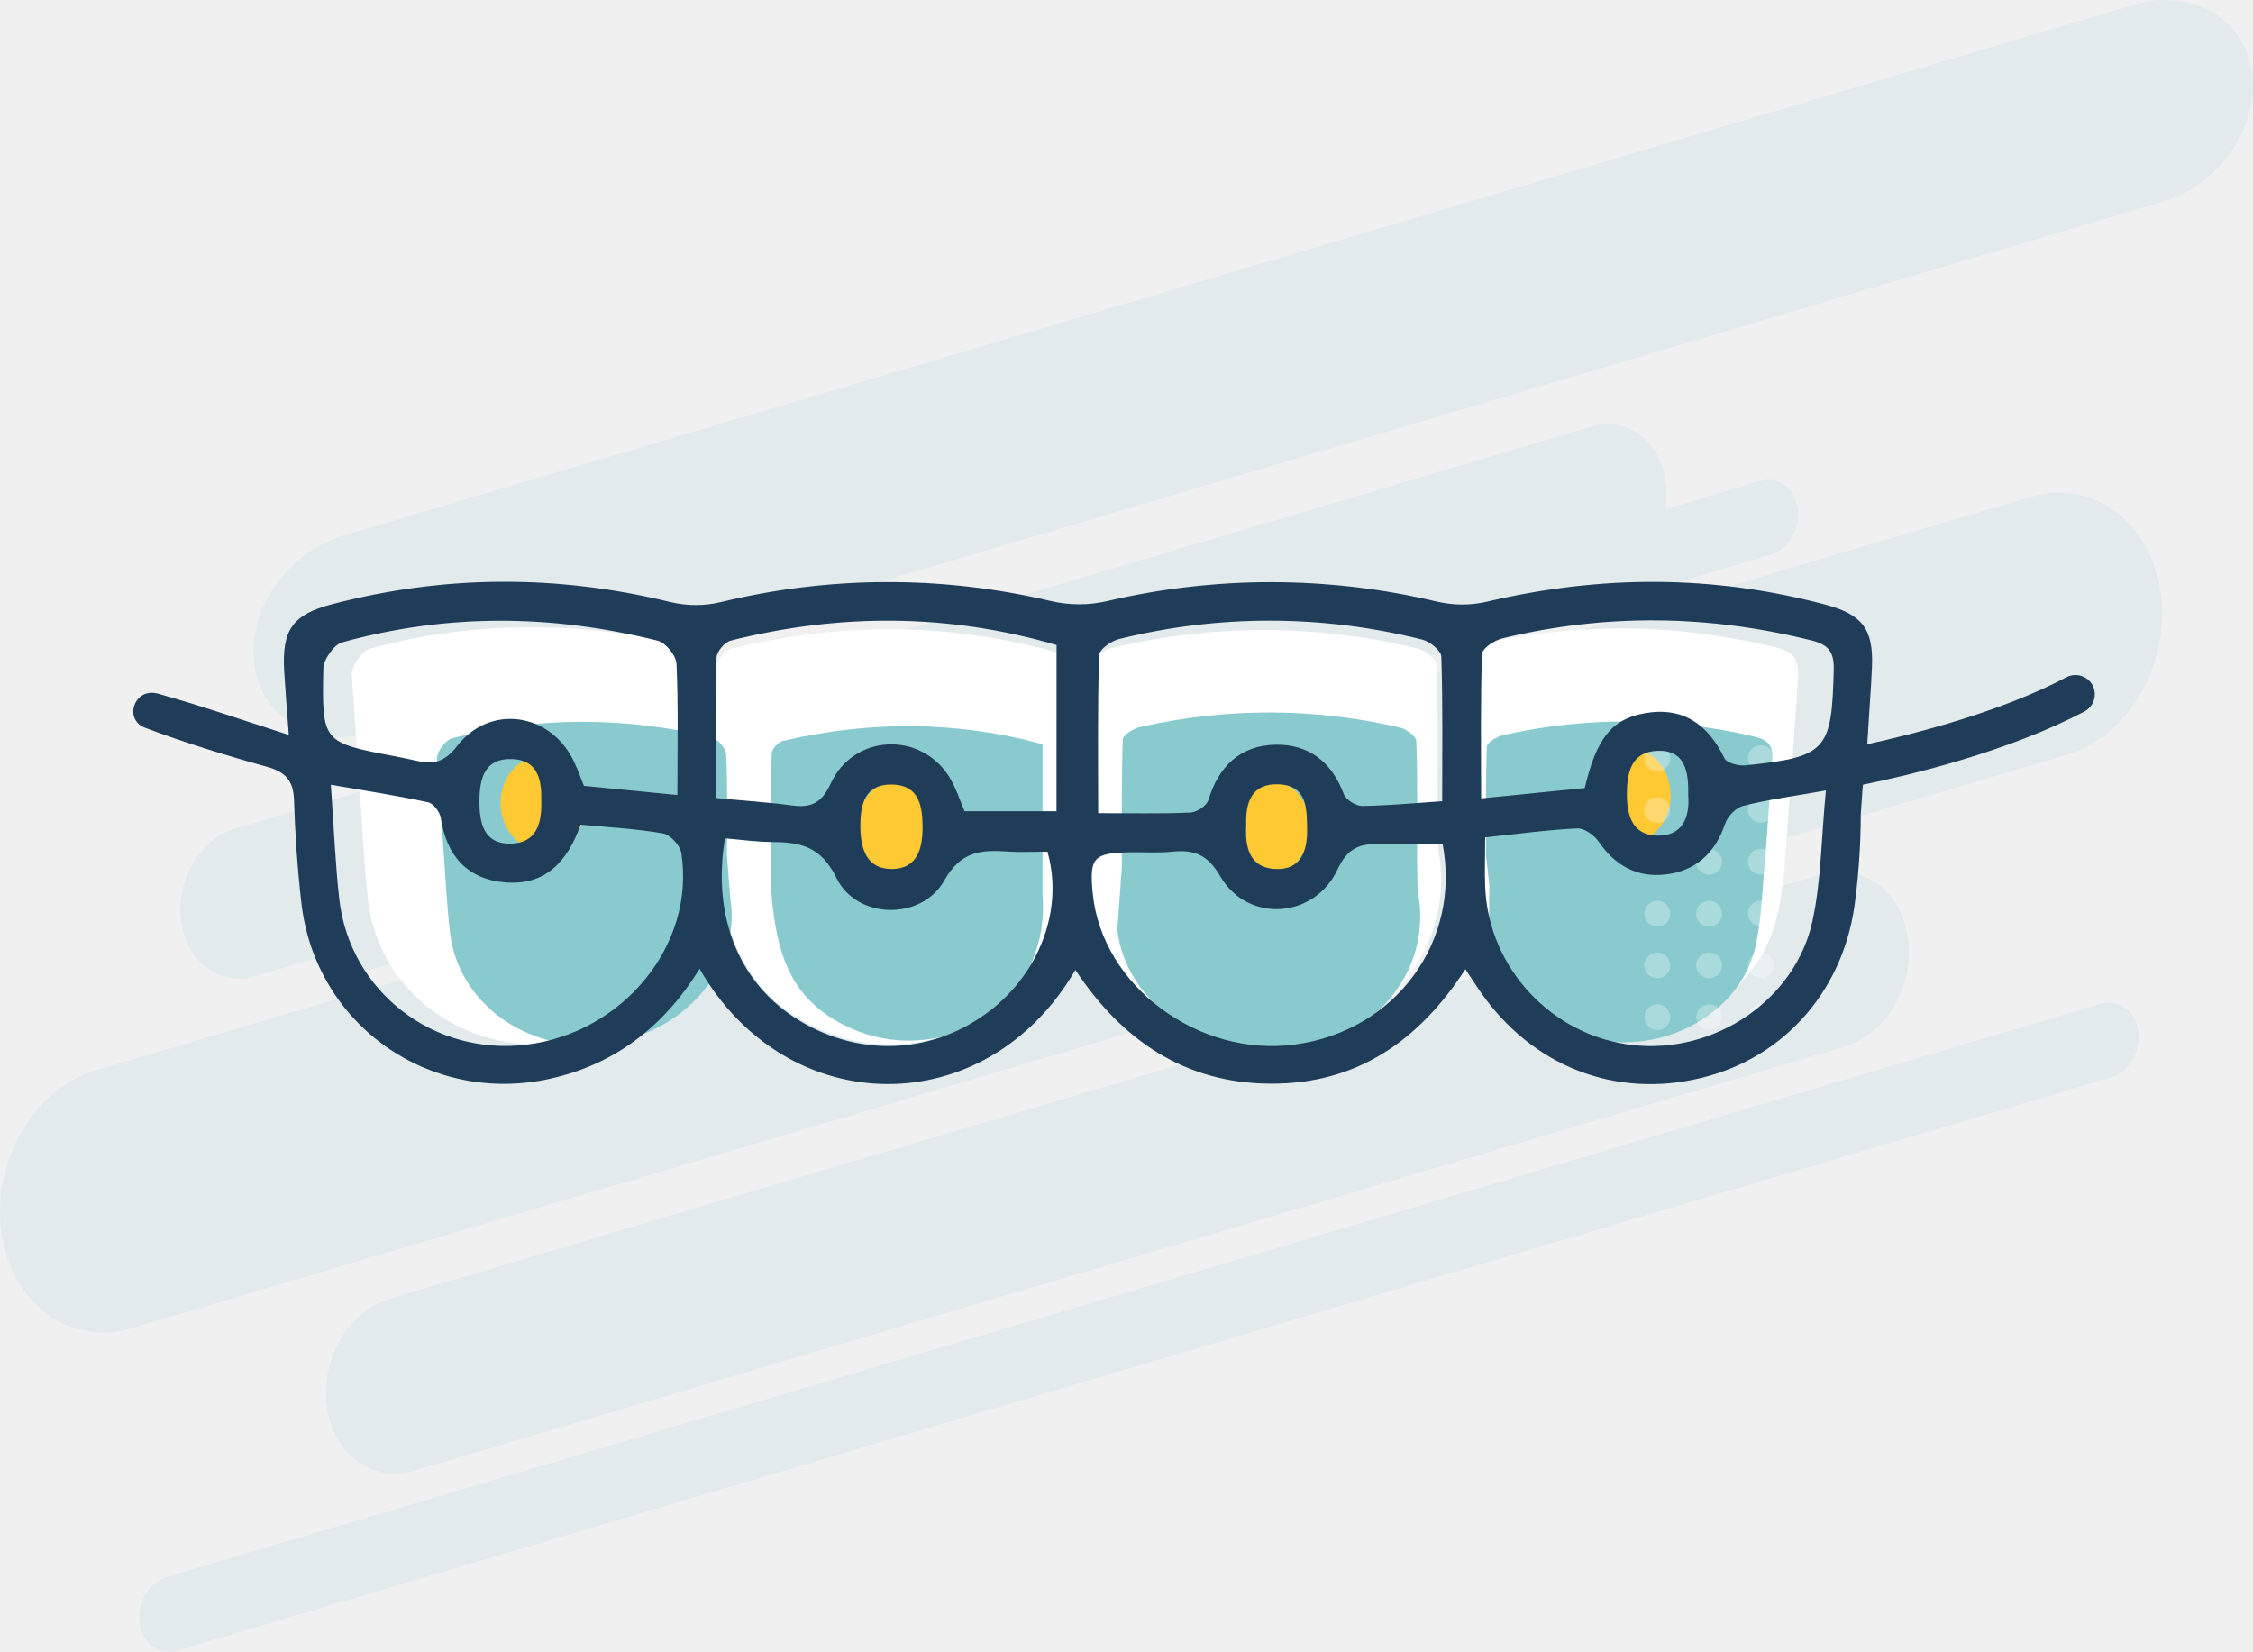
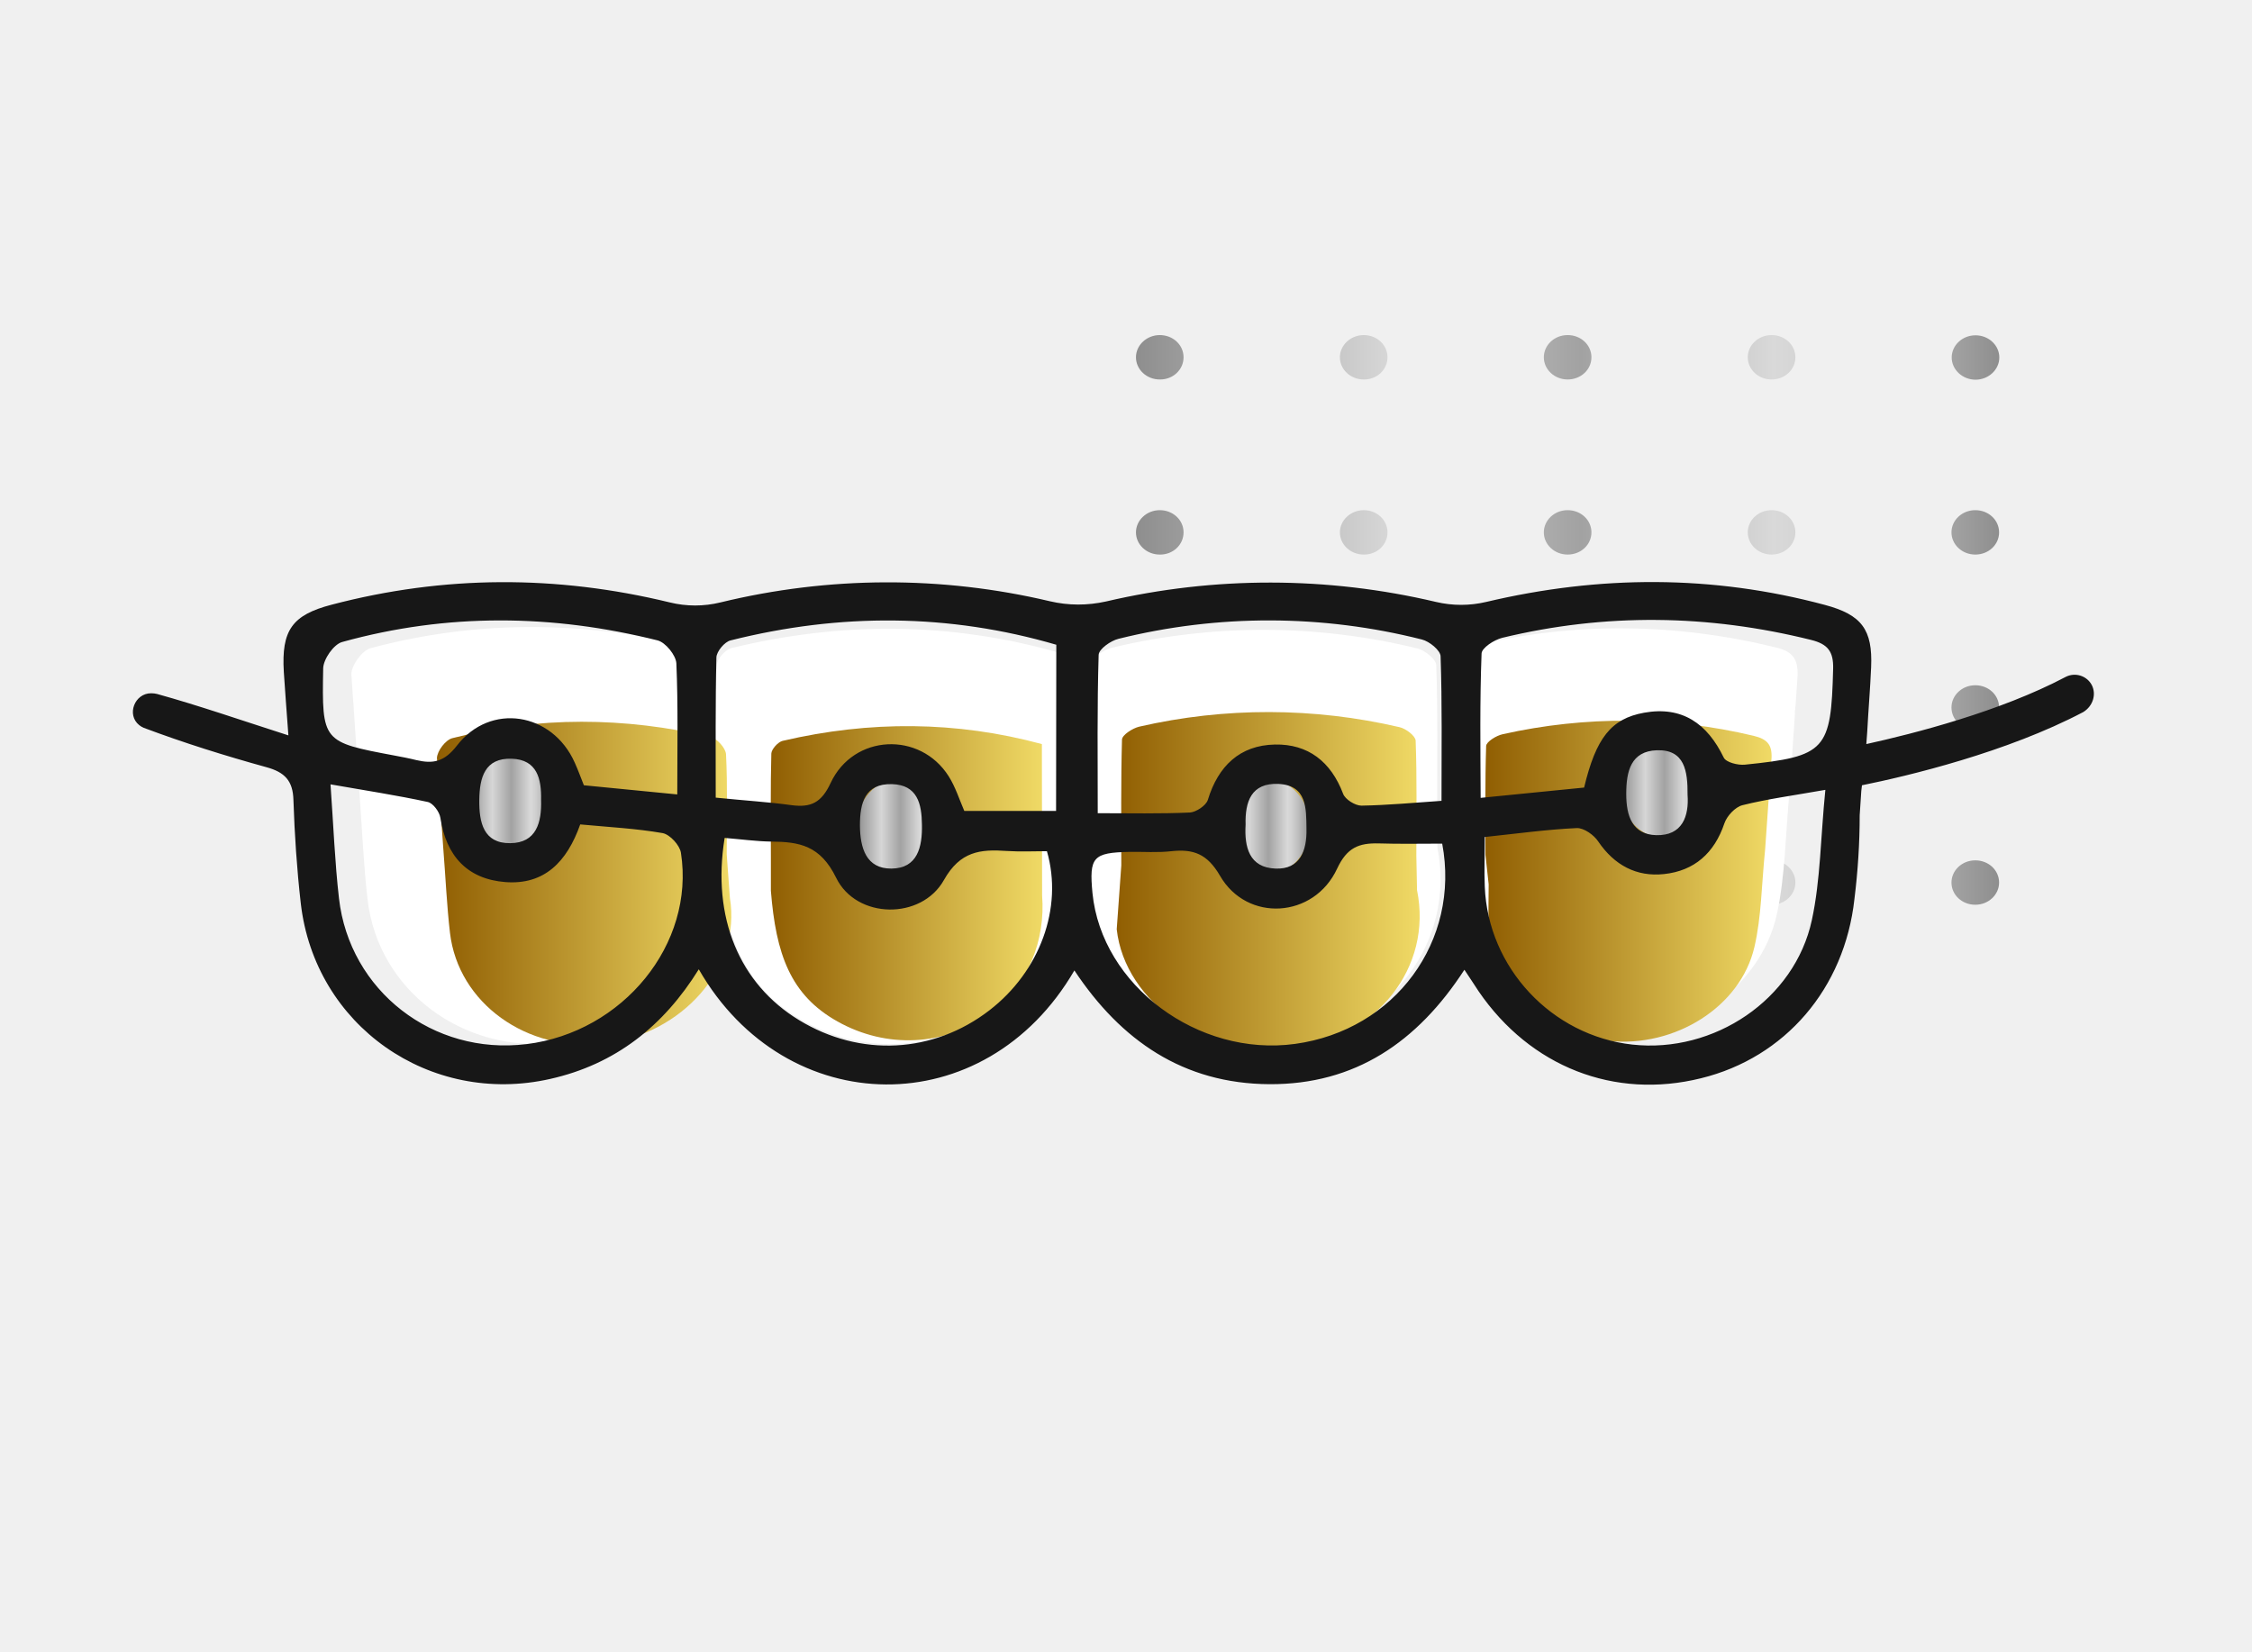
- <svg xmlns="http://www.w3.org/2000/svg" viewBox="0 0 983.93 721.38">
-   <defs>
-     <style>.cls-1{opacity:0.1;}.cls-2{fill:#61b9be;}.cls-3{fill:#fff;}.cls-4{fill:#88cace;}.cls-5{fill:#ffc933;}.cls-6{opacity:0.3;}.cls-7{fill:#1f3d59;}</style>
-   </defs>
-   <g id="Capa_2" data-name="Capa 2">
-     <g id="Capa_1-2" data-name="Capa 1">
-       <g class="cls-1">
-         <path class="cls-2" d="M886.68,217,41.87,467.4c-27.12,8-45.58,39.76-41.24,70.87h0c4.35,31.1,29.85,49.81,57,41.77L902.4,329.68c27.12-8,45.58-39.77,41.24-70.87h0C939.3,227.7,913.79,209,886.68,217Z" />
-         <path class="cls-2" d="M932.09,2.07,150.48,233.69c-25.09,7.44-42.73,32.76-39.41,56.56h0c3.32,23.79,26.35,37.06,51.44,29.62L944.12,88.24c25.08-7.43,42.73-32.75,39.41-56.55h0C980.2,7.9,957.17-5.37,932.09,2.07Z" />
-         <path class="cls-2" d="M111.64,426.24,703.9,250.72c15.5-4.59,26.05-22.72,23.57-40.5s-17.06-28.46-32.55-23.87L102.66,361.87c-15.5,4.59-26,22.72-23.57,40.5S96.15,430.83,111.64,426.24Z" />
-         <path class="cls-2" d="M795.26,381.91l-625,185.23c-18.08,5.36-30.39,26.51-27.49,47.25s19.89,33.21,38,27.85L805.74,457c18.08-5.36,30.39-26.51,27.5-47.25S813.34,376.56,795.26,381.91Z" />
-         <path class="cls-2" d="M153,426.08,773.31,242.25c7.75-2.29,13-11.36,11.78-20.24s-8.53-14.24-16.27-11.94L148.5,393.9c-7.75,2.3-13,11.36-11.78,20.25S145.24,428.38,153,426.08Z" />
-         <path class="cls-2" d="M257.68,487.23c-7.75,2.29-13,11.36-11.78,20.25s8.52,14.23,16.27,11.93l435.66-129.1c7.74-2.3,13-11.36,11.78-20.25s-8.53-14.23-16.28-11.94Z" />
-         <path class="cls-2" d="M917.57,438.3,72.76,688.66C65,691,59.74,700,61,708.91s8.52,14.23,16.27,11.93L922.06,470.49c7.75-2.3,13-11.37,11.78-20.25S925.31,436,917.57,438.3Z" />
-       </g>
-       <path class="cls-3" d="M312.15,373.49c6.2,39.15-25.71,77-68.58,82.06-41.23,4.86-78.29-22.88-82.86-62.53-1.78-15.46-2.39-31-3.7-48.87l-3.39-49.73c.08-3.94,4.68-10.29,8.39-11.28,46.39-12.44,93.1-12,139.64-.69,3.52.85,8.12,6.35,8.29,9.86.84,17.89.39,35.83.39,56.26Z" />
-       <path class="cls-3" d="M462.53,372.68c1.84,25.22-7.27,51.93-29.17,68.35-24.63,18.47-56.7,20.08-83.66,4.22-26.12-15.38-34-39.1-36.78-75.41l.06-19.47c0-20.53-.24-40.2.28-59.85.07-2.55,3.6-6.61,6.23-7.25,48.05-11.73,95.91-11.48,143,1.9v87.51Z" />
-       <path class="cls-3" d="M628,370.3c8.13,41.34-20.64,79.26-64.71,85.13-42.63,5.67-85.09-24.92-89.1-64.21L476.57,357c0-22.83-.28-45,.4-67.23.07-2.42,5.34-6,8.76-6.82a284.22,284.22,0,0,1,133.38.25c3.31.8,8.21,4.68,8.3,7.25.69,20,.38,40,.38,61.47Z" />
-       <path class="cls-3" d="M781.88,345.29C780,365,780,382.65,776.26,399.48c-7.31,33.13-41.77,55.61-76.46,51.86-34.39-3.72-61.52-32-62.93-65.81-.27-6.61,0-13.25,0-20.7l-1.68-16.23c0-20.57-.3-40.41.39-60.21.08-2.3,5.3-5.65,8.65-6.45,43.94-10.4,87.84-9.83,131.71.89,7,1.71,9.54,4.82,9.36,12Z" />
-       <path class="cls-4" d="M318.93,392.35c5,30.32-20.78,59.66-55.42,63.57-33.32,3.77-63.26-17.73-66.95-48.44-1.44-12-1.94-24.05-3-37.86l-2.73-38.52c.06-3.06,3.78-8,6.78-8.74,37.48-9.64,75.23-9.28,112.83-.54,2.84.66,6.56,4.92,6.7,7.64.68,13.86.31,27.76.31,43.59Z" />
-       <path class="cls-4" d="M455.33,391.25c1.46,19.1-5.76,39.33-23.11,51.77-19.52,14-44.93,15.21-66.29,3.19-20.7-11.65-26.94-29.61-29.14-57.11l0-14.74c0-15.55-.19-30.45.22-45.33.06-1.93,2.86-5,4.94-5.49,38.07-8.89,76-8.7,113.34,1.44v66.27Z" />
-       <path class="cls-4" d="M619.07,388.93c6.93,33.8-17.59,64.82-55.15,69.61-36.34,4.64-72.53-20.38-75.95-52.5l2-27.94c0-18.67-.24-36.83.34-55,.07-2,4.56-4.92,7.47-5.58a252.24,252.24,0,0,1,113.68.21c2.82.65,7,3.82,7.07,5.93.59,16.34.33,32.71.33,50.25Z" />
-       <path class="cls-4" d="M771.2,371.05c-1.59,15.61-1.59,29.53-4.68,42.83-6.09,26.19-34.79,43.95-63.69,41-28.64-2.94-51.25-25.31-52.42-52-.23-5.23,0-10.48,0-16.36L649,373.67c0-16.25-.24-31.93.33-47.59.07-1.82,4.42-4.46,7.21-5.09a243.39,243.39,0,0,1,109.71.7c5.84,1.35,7.95,3.81,7.8,9.5Z" />
-       <ellipse class="cls-5" cx="237.26" cy="350.68" rx="18.64" ry="20.86" />
-       <ellipse class="cls-5" cx="392.88" cy="361.19" rx="18.64" ry="20.86" />
-       <ellipse class="cls-5" cx="553.6" cy="361.19" rx="18.64" ry="20.86" />
-       <ellipse class="cls-5" cx="710.97" cy="347.34" rx="18.64" ry="20.86" />
-       <g class="cls-6">
-         <path class="cls-3" d="M763.4,444.16a5.65,5.65,0,1,1,5.66,5.64A5.66,5.66,0,0,1,763.4,444.16Z" />
-         <path class="cls-3" d="M740.77,444.17a5.65,5.65,0,1,1,5.66,5.65A5.65,5.65,0,0,1,740.77,444.17Z" />
-         <path class="cls-3" d="M718.14,444.19a5.65,5.65,0,1,1,5.66,5.64A5.66,5.66,0,0,1,718.14,444.19Z" />
-         <path class="cls-3" d="M740.76,421.57a5.65,5.65,0,1,1,5.65,5.65A5.64,5.64,0,0,1,740.76,421.57Z" />
-         <path class="cls-3" d="M718.13,421.59a5.65,5.65,0,1,1,5.65,5.64A5.66,5.66,0,0,1,718.13,421.59Z" />
-         <path class="cls-3" d="M740.74,399a5.65,5.65,0,1,1,5.66,5.65A5.65,5.65,0,0,1,740.74,399Z" />
-         <path class="cls-3" d="M718.11,399a5.65,5.65,0,1,1,5.66,5.64A5.65,5.65,0,0,1,718.11,399Z" />
-         <path class="cls-3" d="M740.73,376.37a5.65,5.65,0,1,1,5.65,5.65A5.64,5.64,0,0,1,740.73,376.37Z" />
-         <circle class="cls-3" cx="723.75" cy="376.39" r="5.65" />
-         <path class="cls-3" d="M740.71,353.78a5.65,5.65,0,1,1,5.66,5.64A5.67,5.67,0,0,1,740.71,353.78Z" />
-         <path class="cls-3" d="M718.08,353.79a5.65,5.65,0,1,1,5.66,5.65A5.65,5.65,0,0,1,718.08,353.79Z" />
-         <path class="cls-3" d="M769,415.9a5.65,5.65,0,1,1-5.64,5.66A5.66,5.66,0,0,1,769,415.9Z" />
-         <circle class="cls-3" cx="769.02" cy="398.92" r="5.65" />
-         <circle class="cls-3" cx="769.01" cy="376.29" r="5.65" />
-         <circle class="cls-3" cx="768.99" cy="353.66" r="5.65" />
-         <path class="cls-3" d="M740.7,331.18a5.65,5.65,0,1,1,5.65,5.64A5.66,5.66,0,0,1,740.7,331.18Z" />
-         <path class="cls-3" d="M718.07,331.19a5.65,5.65,0,1,1,5.65,5.65A5.64,5.64,0,0,1,718.07,331.19Z" />
-         <path class="cls-3" d="M740.68,308.58a5.65,5.65,0,1,1,5.66,5.64A5.65,5.65,0,0,1,740.68,308.58Z" />
-         <path class="cls-3" d="M718.05,308.59a5.65,5.65,0,1,1,5.66,5.65A5.65,5.65,0,0,1,718.05,308.59Z" />
-         <path class="cls-3" d="M769,325.45a5.65,5.65,0,1,1-5.64,5.65A5.64,5.64,0,0,1,769,325.45Z" />
-         <path class="cls-3" d="M769,302.81a5.65,5.65,0,1,1-5.65,5.66A5.65,5.65,0,0,1,769,302.81Z" />
-       </g>
-       <path class="cls-7" d="M913.89,299.3a8.49,8.49,0,0,0-11.45-3.54c-28.64,15.12-66.08,24.69-87,29.25l.39-5.54c.51-9.39,1.29-18.75,1.69-28.14.71-16.4-4.08-22.94-20.15-27.24-49.2-13.17-98.48-13-148-1.34a47.94,47.94,0,0,1-21.87-.05,313.72,313.72,0,0,0-144.19-.16,54.41,54.41,0,0,1-24.45-.09,309.26,309.26,0,0,0-143.9.45,47.5,47.5,0,0,1-22.21,0c-49.38-12-98.55-11.91-147.7.95-17.33,4.53-22,11.22-20.93,29.37.5,8.22,1.17,16.44,2,27.72-20.93-6.72-39-13-57.41-18.09a9.87,9.87,0,0,0-2.56-.32c-7.19,0-10.79,9.38-5.23,13.94a7,7,0,0,0,2,1.18c17.56,6.61,35.54,12.18,53.63,17.19,8,2.23,11.56,5.9,11.84,14.37.5,15,1.51,30.07,3.22,45C137.67,447.7,188,482.89,240.6,471c28.48-6.44,49.53-23.07,64.93-47.93,38.1,66.44,125.05,67.59,164.11.5,20.3,30.56,47.56,49.45,85.17,49.67,37.44.22,64.68-18.41,85.15-50,2.65,4,4.39,6.71,6.2,9.35,22.64,33,59.3,47.39,97.15,38.05,36.67-9,62.69-39.24,67-78.31a299,299,0,0,0,2.32-36.59l.71-10.6.28-2.46c20.26-4.14,63.31-14.36,96.71-32A8.48,8.48,0,0,0,913.89,299.3ZM141.2,292c.08-4,4.62-10.48,8.28-11.5,45.77-12.67,91.86-12.21,137.78-.7,3.47.87,8,6.47,8.18,10.05.83,18.22.38,36.51.38,57.33l-40.8-4c-1.28-3.19-2.51-6.58-4-9.85-9.83-22-36.9-26.39-51.52-7.4-5.46,7.08-10.4,8-17.67,6.28-3.19-.75-6.43-1.36-9.65-2C140.86,324.22,140.56,324.22,141.2,292Zm81.7,76.43c-11.74.1-13.58-9.12-13.52-18.83.06-9.87,2.36-18.51,14.24-18.13,11.06.35,13,8.79,12.76,18C236.73,359.28,234.44,368.31,222.9,368.41Zm7,87.78c-40.68,4.95-77.24-23.33-81.75-63.74-1.76-15.74-2.36-31.62-3.66-49.79,15.43,2.69,29.06,4.78,42.52,7.69,2.29.49,5.12,4.27,5.51,6.86,2.49,16.63,11.67,26.82,28.35,28.12,17,1.33,26.92-8.76,32.68-25.23,12.76,1.23,24.5,1.78,36,3.84,3.19.57,7.53,5.29,8,8.61C303.74,412.45,272.25,451,230,456.19Zm202.43-14.85c-24.51,18.91-56.42,20.57-83.23,4.31-26-15.75-38.22-44.75-32.51-79.56,7.27.6,13.8,1.53,20.34,1.58,12.43.1,21.5,1.67,28.4,15.76,8.92,18.22,37.25,18.53,47.07,1.05,7.1-12.64,15.86-13.46,27.39-12.66,6,.41,12.06.07,17.64.07C464.58,396.81,454.16,424.52,432.38,441.34ZM375.74,360.7c0-9.78,2.06-18.4,14.05-18.1,11.07.28,13,8.61,13.11,17.71.16,9.68-1.94,19.07-13.32,19.17C378.35,379.58,375.75,370.48,375.74,360.7Zm85.65-6.44H421.25c-2.22-5.06-3.85-10.51-6.78-15.14-12.55-19.84-41.65-18.55-51.63,2.94-4,8.62-8.56,10.83-17,9.67-10.14-1.38-20.38-2-33.2-3.26,0-21-.23-41.18.29-61.31.06-2.61,3.58-6.76,6.2-7.42,47.79-12,95.4-11.77,142.29,1.94ZM480,286.07c.07-2.48,5.3-6.18,8.7-7a273.3,273.3,0,0,1,132.51.26c3.29.82,8.16,4.8,8.24,7.44.69,20.52.38,41.08.38,63.11-11.75.79-23.37,1.93-35,2.08-2.73,0-7.07-2.74-8-5.23-5.25-14.05-15.33-21.81-29.84-21.52-15.32.3-24.78,9.39-29.26,24.17-.75,2.47-5.06,5.34-7.84,5.46-13.05.57-26.15.26-40.29.26C479.57,331.65,479.29,308.85,480,286.07Zm78.52,56.44c12.46.57,12.16,10.63,12.32,19.67.17,9.45-2.78,17.67-13.54,17.32-11.54-.38-13.67-9.35-13.06-19.18C543.86,350.29,546.7,342,558.49,342.51Zm7.24,113.6c-42.36,5.83-84.54-25.58-88.53-65.92-1.55-15.71.24-17.72,16.19-18,6.1-.11,12.25.36,18.3-.26,9.59-1,15.6,1.06,21.21,10.74,11.85,20.48,41.11,18.67,51.24-3.07,4.29-9.18,9.54-11.21,18.09-11,9.24.27,18.5.07,27.78.07C638.09,411.15,609.51,450.09,565.73,456.11Zm81.5-170.58c.08-2.42,5.44-5.93,8.87-6.76,45.07-10.91,90.11-10.32,135.11.93,7.19,1.8,9.79,5.05,9.6,12.6-.87,35.53-3.07,38.27-38.58,41.93-3,.31-8.17-1-9.18-3.13-7.18-14.87-18.16-22.6-34.84-19.63-14.41,2.57-21,11-26.17,32.67l-45.22,4.53C646.82,327.1,646.52,306.3,647.23,285.53Zm76.34,79.39c-10.36-.27-13.11-8.34-13.1-17.95,0-9.91,2-18.73,13.42-19.1,12.1-.38,13.55,9.07,13.37,19.39C738,356.62,735.05,365.21,723.57,364.92Zm68,37.09c-7.5,34.75-42.85,58.31-78.44,54.38-35.27-3.89-63.11-33.58-64.55-69-.28-6.94,0-13.9,0-21.71,14.2-1.49,27.19-3.31,40.24-3.91,3.12-.14,7.47,3,9.44,5.91,7,10.31,16.67,15.52,28.71,14.24,13.24-1.39,22-9.15,26.37-22.16,1.08-3.22,4.72-7.06,7.87-7.85,10.85-2.72,22-4.21,36.17-6.72C795.38,365.9,795.38,384.37,791.58,402Z" />
-     </g>
-   </g>
+ <svg xmlns="http://www.w3.org/2000/svg" version="1.1" id="Capa_1" x="0px" y="0px" viewBox="0 0 983.9 721.4" style="enable-background:new 0 0 983.9 721.4;" xml:space="preserve">
+   <style type="text/css">
+ 	.st0{fill:url(#SVGID_1_);}
+ 	.st1{fill:#FFFFFF;}
+ 	.st2{fill:url(#SVGID_2_);}
+ 	.st3{fill:url(#SVGID_3_);}
+ 	.st4{fill:url(#SVGID_4_);}
+ 	.st5{fill:url(#SVGID_5_);}
+ 	.st6{fill:url(#SVGID_6_);}
+ 	.st7{fill:url(#SVGID_7_);}
+ 	.st8{fill:url(#SVGID_8_);}
+ 	.st9{fill:url(#SVGID_9_);}
+ 	.st10{fill:#171717;}
+ </style>
+   <linearGradient id="SVGID_1_" gradientUnits="userSpaceOnUse" x1="496.424" y1="270.853" x2="873.43" y2="270.853">
+     <stop offset="0" style="stop-color:#8E8E8E" />
+     <stop offset="0.29" style="stop-color:#D6D6D6" />
+     <stop offset="0.515" style="stop-color:#A2A2A2" />
+     <stop offset="0.739" style="stop-color:#D9D9D9" />
+     <stop offset="0.791" style="stop-color:#D1D1D1" />
+     <stop offset="0.872" style="stop-color:#BCBCBC" />
+     <stop offset="0.969" style="stop-color:#9A9A9A" />
+     <stop offset="1" style="stop-color:#8E8E8E" />
+   </linearGradient>
+   <path class="st0" d="M863.1,165.9c-5.7,0-10.4-4.4-10.4-9.7s4.6-9.7,10.4-9.7s10.4,4.4,10.4,9.7S868.8,165.9,863.1,165.9z   M784.4,156.1c0-5.4-4.6-9.7-10.4-9.7s-10.4,4.4-10.4,9.7s4.6,9.7,10.4,9.7S784.4,161.5,784.4,156.1z M695.3,156.1  c0-5.4-4.6-9.7-10.4-9.7s-10.4,4.4-10.4,9.7s4.6,9.7,10.4,9.7S695.3,161.5,695.3,156.1z M606.2,156.1c0-5.4-4.6-9.7-10.4-9.7  c-5.7,0-10.4,4.4-10.4,9.7s4.6,9.7,10.4,9.7C601.6,165.9,606.2,161.5,606.2,156.1z M517.1,156.1c0-5.4-4.6-9.7-10.4-9.7  c-5.7,0-10.4,4.4-10.4,9.7s4.6,9.7,10.4,9.7C512.5,165.9,517.1,161.5,517.1,156.1z M873.4,232.6c0-5.4-4.6-9.7-10.4-9.7  s-10.4,4.4-10.4,9.7s4.6,9.7,10.4,9.7S873.4,238,873.4,232.6z M784.4,232.6c0-5.4-4.6-9.7-10.4-9.7s-10.4,4.4-10.4,9.7  s4.6,9.7,10.4,9.7S784.4,238,784.4,232.6z M695.3,232.6c0-5.4-4.6-9.7-10.4-9.7s-10.4,4.4-10.4,9.7s4.6,9.7,10.4,9.7  S695.3,238,695.3,232.6z M606.2,232.6c0-5.4-4.6-9.7-10.4-9.7c-5.7,0-10.4,4.4-10.4,9.7s4.6,9.7,10.4,9.7  C601.6,242.4,606.2,238,606.2,232.6z M517.1,232.6c0-5.4-4.6-9.7-10.4-9.7c-5.7,0-10.4,4.4-10.4,9.7s4.6,9.7,10.4,9.7  C512.5,242.4,517.1,238,517.1,232.6z M873.4,309.1c0-5.4-4.6-9.7-10.4-9.7s-10.4,4.4-10.4,9.7c0,5.4,4.6,9.7,10.4,9.7  S873.4,314.5,873.4,309.1z M784.4,309.1c0-5.4-4.6-9.7-10.4-9.7s-10.4,4.4-10.4,9.7c0,5.4,4.6,9.7,10.4,9.7S784.4,314.5,784.4,309.1  z M695.3,309.1c0-5.4-4.6-9.7-10.4-9.7s-10.4,4.4-10.4,9.7c0,5.4,4.6,9.7,10.4,9.7S695.3,314.5,695.3,309.1z M606.2,309.1  c0-5.4-4.6-9.7-10.4-9.7c-5.7,0-10.4,4.4-10.4,9.7c0,5.4,4.6,9.7,10.4,9.7C601.6,318.8,606.2,314.5,606.2,309.1z M517.1,309.1  c0-5.4-4.6-9.7-10.4-9.7c-5.7,0-10.4,4.4-10.4,9.7c0,5.4,4.6,9.7,10.4,9.7C512.5,318.8,517.1,314.5,517.1,309.1z M873.4,385.6  c0-5.4-4.6-9.7-10.4-9.7s-10.4,4.4-10.4,9.7c0,5.4,4.6,9.7,10.4,9.7S873.4,390.9,873.4,385.6z M784.4,385.6c0-5.4-4.6-9.7-10.4-9.7  s-10.4,4.4-10.4,9.7c0,5.4,4.6,9.7,10.4,9.7S784.4,390.9,784.4,385.6z M695.3,385.6c0-5.4-4.6-9.7-10.4-9.7s-10.4,4.4-10.4,9.7  c0,5.4,4.6,9.7,10.4,9.7S695.3,390.9,695.3,385.6z M606.2,385.6c0-5.4-4.6-9.7-10.4-9.7c-5.7,0-10.4,4.4-10.4,9.7  c0,5.4,4.6,9.7,10.4,9.7C601.6,395.3,606.2,390.9,606.2,385.6z M517.1,385.6c0-5.4-4.6-9.7-10.4-9.7c-5.7,0-10.4,4.4-10.4,9.7  c0,5.4,4.6,9.7,10.4,9.7C512.5,395.3,517.1,390.9,517.1,385.6z" />
+   <path class="st1" d="M312.1,373.5c6.2,39.1-25.7,77-68.6,82.1c-41.2,4.9-78.3-22.9-82.9-62.5c-1.8-15.5-2.4-31-3.7-48.9l-3.4-49.7  c0.1-3.9,4.7-10.3,8.4-11.3c46.4-12.4,93.1-12,139.6-0.7c3.5,0.9,8.1,6.4,8.3,9.9c0.8,17.9,0.4,35.8,0.4,56.3L312.1,373.5z" />
+   <path class="st1" d="M462.5,372.7c1.8,25.2-7.3,51.9-29.2,68.4c-24.6,18.5-56.7,20.1-83.7,4.2c-26.1-15.4-34-39.1-36.8-75.4  l0.1-19.5c0-20.5-0.2-40.2,0.3-59.9c0.1-2.5,3.6-6.6,6.2-7.3c48-11.7,95.9-11.5,143,1.9L462.5,372.7L462.5,372.7z" />
+   <path class="st1" d="M628,370.3c8.1,41.3-20.6,79.3-64.7,85.1c-42.6,5.7-85.1-24.9-89.1-64.2l2.4-34.2c0-22.8-0.3-45,0.4-67.2  c0.1-2.4,5.3-6,8.8-6.8c43.9-10.5,89.6-10.4,133.4,0.3c3.3,0.8,8.2,4.7,8.3,7.3c0.7,20,0.4,40,0.4,61.5L628,370.3z" />
+   <path class="st1" d="M781.9,345.3c-1.9,19.7-1.9,37.4-5.6,54.2c-7.3,33.1-41.8,55.6-76.5,51.9c-34.4-3.7-61.5-32-62.9-65.8  c-0.3-6.6,0-13.3,0-20.7l-1.7-16.2c0-20.6-0.3-40.4,0.4-60.2c0.1-2.3,5.3-5.6,8.7-6.5c43.9-10.4,87.8-9.8,131.7,0.9  c7,1.7,9.5,4.8,9.4,12L781.9,345.3z" />
+   <linearGradient id="SVGID_2_" gradientUnits="userSpaceOnUse" x1="190.9" y1="335.108" x2="319.521" y2="335.108" gradientTransform="matrix(1 0 0 -1 0 721)">
+     <stop offset="0" style="stop-color:#905E02" />
+     <stop offset="1" style="stop-color:#F0DA66" />
+   </linearGradient>
+   <path class="st2" d="M318.9,392.4c5,30.3-20.8,59.7-55.4,63.6c-33.3,3.8-63.3-17.7-66.9-48.4c-1.4-12-1.9-24-3-37.9l-2.7-38.5  c0.1-3.1,3.8-8,6.8-8.7c37.5-9.6,75.2-9.3,112.8-0.5c2.8,0.7,6.6,4.9,6.7,7.6c0.7,13.9,0.3,27.8,0.3,43.6L318.9,392.4z" />
+   <linearGradient id="SVGID_3_" gradientUnits="userSpaceOnUse" x1="336.75" y1="335.109" x2="455.491" y2="335.109" gradientTransform="matrix(1 0 0 -1 0 721)">
+     <stop offset="0" style="stop-color:#905E02" />
+     <stop offset="1" style="stop-color:#F0DA66" />
+   </linearGradient>
+   <path class="st3" d="M455.3,391.3c1.5,19.1-5.8,39.3-23.1,51.8c-19.5,14-44.9,15.2-66.3,3.2c-20.7-11.6-26.9-29.6-29.1-57.1v-14.7  c0-15.5-0.2-30.5,0.2-45.3c0.1-1.9,2.9-5,4.9-5.5c38.1-8.9,76-8.7,113.3,1.4L455.3,391.3L455.3,391.3z" />
+   <linearGradient id="SVGID_4_" gradientUnits="userSpaceOnUse" x1="487.9" y1="335.92" x2="620.263" y2="335.92" gradientTransform="matrix(1 0 0 -1 0 721)">
+     <stop offset="0" style="stop-color:#905E02" />
+     <stop offset="1" style="stop-color:#F0DA66" />
+   </linearGradient>
+   <path class="st4" d="M619.1,388.9c6.9,33.8-17.6,64.8-55.2,69.6c-36.3,4.6-72.5-20.4-76-52.5l2-27.9c0-18.7-0.2-36.8,0.3-55  c0.1-2,4.6-4.9,7.5-5.6c37.4-8.6,76.3-8.5,113.7,0.2c2.8,0.6,7,3.8,7.1,5.9c0.6,16.3,0.3,32.7,0.3,50.3L619.1,388.9z" />
+   <linearGradient id="SVGID_5_" gradientUnits="userSpaceOnUse" x1="648.96" y1="335.994" x2="774.012" y2="335.994" gradientTransform="matrix(1 0 0 -1 0 721)">
+     <stop offset="0" style="stop-color:#905E02" />
+     <stop offset="1" style="stop-color:#F0DA66" />
+   </linearGradient>
+   <path class="st5" d="M771.2,371c-1.6,15.6-1.6,29.5-4.7,42.8c-6.1,26.2-34.8,44-63.7,41c-28.6-2.9-51.3-25.3-52.4-52  c-0.2-5.2,0-10.5,0-16.4l-1.4-12.9c0-16.3-0.2-31.9,0.3-47.6c0.1-1.8,4.4-4.5,7.2-5.1c36.1-8.1,73.7-7.9,109.7,0.7  c5.8,1.4,8,3.8,7.8,9.5L771.2,371z" />
+   <linearGradient id="SVGID_6_" gradientUnits="userSpaceOnUse" x1="204.311" y1="349.944" x2="241.511" y2="349.944">
+     <stop offset="0" style="stop-color:#8E8E8E" />
+     <stop offset="0.29" style="stop-color:#D6D6D6" />
+     <stop offset="0.515" style="stop-color:#A2A2A2" />
+     <stop offset="0.739" style="stop-color:#D9D9D9" />
+     <stop offset="0.791" style="stop-color:#D1D1D1" />
+     <stop offset="0.872" style="stop-color:#BCBCBC" />
+     <stop offset="0.969" style="stop-color:#9A9A9A" />
+     <stop offset="1" style="stop-color:#8E8E8E" />
+   </linearGradient>
+   <ellipse class="st6" cx="222.9" cy="349.9" rx="18.6" ry="20.9" />
+   <linearGradient id="SVGID_7_" gradientUnits="userSpaceOnUse" x1="374.3" y1="361.2" x2="411.5" y2="361.2">
+     <stop offset="0" style="stop-color:#8E8E8E" />
+     <stop offset="0.29" style="stop-color:#D6D6D6" />
+     <stop offset="0.515" style="stop-color:#A2A2A2" />
+     <stop offset="0.739" style="stop-color:#D9D9D9" />
+     <stop offset="0.791" style="stop-color:#D1D1D1" />
+     <stop offset="0.872" style="stop-color:#BCBCBC" />
+     <stop offset="0.969" style="stop-color:#9A9A9A" />
+     <stop offset="1" style="stop-color:#8E8E8E" />
+   </linearGradient>
+   <ellipse class="st7" cx="392.9" cy="361.2" rx="18.6" ry="20.9" />
+   <linearGradient id="SVGID_8_" gradientUnits="userSpaceOnUse" x1="535" y1="361.2" x2="572.2" y2="361.2">
+     <stop offset="0" style="stop-color:#8E8E8E" />
+     <stop offset="0.29" style="stop-color:#D6D6D6" />
+     <stop offset="0.515" style="stop-color:#A2A2A2" />
+     <stop offset="0.739" style="stop-color:#D9D9D9" />
+     <stop offset="0.791" style="stop-color:#D1D1D1" />
+     <stop offset="0.872" style="stop-color:#BCBCBC" />
+     <stop offset="0.969" style="stop-color:#9A9A9A" />
+     <stop offset="1" style="stop-color:#8E8E8E" />
+   </linearGradient>
+   <ellipse class="st8" cx="553.6" cy="361.2" rx="18.6" ry="20.9" />
+   <linearGradient id="SVGID_9_" gradientUnits="userSpaceOnUse" x1="708.083" y1="345.1" x2="745.283" y2="345.1">
+     <stop offset="0" style="stop-color:#8E8E8E" />
+     <stop offset="0.29" style="stop-color:#D6D6D6" />
+     <stop offset="0.515" style="stop-color:#A2A2A2" />
+     <stop offset="0.739" style="stop-color:#D9D9D9" />
+     <stop offset="0.791" style="stop-color:#D1D1D1" />
+     <stop offset="0.872" style="stop-color:#BCBCBC" />
+     <stop offset="0.969" style="stop-color:#9A9A9A" />
+     <stop offset="1" style="stop-color:#8E8E8E" />
+   </linearGradient>
+   <ellipse class="st9" cx="726.7" cy="345.1" rx="18.6" ry="20.9" />
+   <path class="st10" d="M913.9,299.3c-2.2-4.1-7.3-5.7-11.5-3.5c-28.6,15.1-66.1,24.7-87,29.3l0.4-5.5c0.5-9.4,1.3-18.8,1.7-28.1  c0.7-16.4-4.1-22.9-20.2-27.2c-49.2-13.2-98.5-13-148-1.3c-7.2,1.7-14.7,1.7-21.9,0c-47.4-11.2-96.8-11.3-144.2-0.2  c-8.1,1.8-16.4,1.8-24.5-0.1c-47.3-11.2-96.6-11-143.9,0.5c-7.3,1.8-14.9,1.8-22.2,0c-49.4-12-98.6-11.9-147.7,1  c-17.3,4.5-22,11.2-20.9,29.4c0.5,8.2,1.2,16.4,2,27.7c-20.9-6.7-39-13-57.4-18.1c-0.8-0.2-1.7-0.3-2.6-0.3  c-7.2,0-10.8,9.4-5.2,13.9c0.6,0.5,1.3,0.9,2,1.2c17.6,6.6,35.5,12.2,53.6,17.2c8,2.2,11.6,5.9,11.8,14.4c0.5,15,1.5,30.1,3.2,45  c6.1,53.5,56.4,88.7,109,76.8c28.5-6.4,49.5-23.1,64.9-47.9c38.1,66.4,125.1,67.6,164.1,0.5c20.3,30.6,47.6,49.5,85.2,49.7  c37.4,0.2,64.7-18.4,85.2-50c2.7,4,4.4,6.7,6.2,9.4c22.6,33,59.3,47.4,97.2,38c36.7-9,62.7-39.2,67-78.3c1.5-12.1,2.3-24.4,2.3-36.6  l0.7-10.6l0.3-2.5c20.3-4.1,63.3-14.4,96.7-32C914.4,308.5,916,303.4,913.9,299.3z M141.2,292c0.1-4,4.6-10.5,8.3-11.5  c45.8-12.7,91.9-12.2,137.8-0.7c3.5,0.9,8,6.5,8.2,10c0.8,18.2,0.4,36.5,0.4,57.3l-40.8-4c-1.3-3.2-2.5-6.6-4-9.9  c-9.8-22-36.9-26.4-51.5-7.4c-5.5,7.1-10.4,8-17.7,6.3c-3.2-0.8-6.4-1.4-9.6-2C140.9,324.2,140.6,324.2,141.2,292z M222.9,368.4  c-11.7,0.1-13.6-9.1-13.5-18.8c0.1-9.9,2.4-18.5,14.2-18.1c11.1,0.4,13,8.8,12.8,18C236.7,359.3,234.4,368.3,222.9,368.4  L222.9,368.4z M229.9,456.2c-40.7,5-77.2-23.3-81.8-63.7c-1.8-15.7-2.4-31.6-3.7-49.8c15.4,2.7,29.1,4.8,42.5,7.7  c2.3,0.5,5.1,4.3,5.5,6.9c2.5,16.6,11.7,26.8,28.4,28.1c17,1.3,26.9-8.8,32.7-25.2c12.8,1.2,24.5,1.8,36,3.8c3.2,0.6,7.5,5.3,8,8.6  c6.2,39.9-25.3,78.4-67.5,83.6H229.9z M432.3,441.4c-24.5,18.9-56.4,20.6-83.2,4.3c-26-15.8-38.2-44.8-32.5-79.6  c7.3,0.6,13.8,1.5,20.3,1.6c12.4,0.1,21.5,1.7,28.4,15.8c8.9,18.2,37.3,18.5,47.1,1c7.1-12.6,15.9-13.5,27.4-12.7  c6,0.4,12.1,0.1,17.6,0.1C464.6,396.8,454.2,424.5,432.3,441.4L432.3,441.4z M375.7,360.7c0-9.8,2.1-18.4,14-18.1  c11.1,0.3,13,8.6,13.1,17.7c0.2,9.7-1.9,19.1-13.3,19.2C378.4,379.6,375.8,370.5,375.7,360.7z M461.4,354.3h-40.1  c-2.2-5.1-3.9-10.5-6.8-15.1c-12.5-19.8-41.6-18.5-51.6,2.9c-4,8.6-8.6,10.8-17,9.7c-10.1-1.4-20.4-2-33.2-3.3  c0-21-0.2-41.2,0.3-61.3c0.1-2.6,3.6-6.8,6.2-7.4c47.8-12,95.4-11.8,142.3,1.9L461.4,354.3z M480,286.1c0.1-2.5,5.3-6.2,8.7-7  c43.5-10.8,89-10.7,132.5,0.3c3.3,0.8,8.2,4.8,8.2,7.4c0.7,20.5,0.4,41.1,0.4,63.1c-11.8,0.8-23.4,1.9-35,2.1c-2.7,0-7.1-2.7-8-5.2  c-5.3-14-15.3-21.8-29.8-21.5c-15.3,0.3-24.8,9.4-29.3,24.2c-0.8,2.5-5.1,5.3-7.8,5.5c-13,0.6-26.1,0.3-40.3,0.3  C479.6,331.6,479.3,308.9,480,286.1z M558.5,342.5c12.5,0.6,12.2,10.6,12.3,19.7c0.2,9.5-2.8,17.7-13.5,17.3  c-11.5-0.4-13.7-9.4-13.1-19.2C543.9,350.3,546.7,342,558.5,342.5L558.5,342.5z M565.8,456.1c-42.4,5.8-84.5-25.6-88.5-65.9  c-1.5-15.7,0.2-17.7,16.2-18c6.1-0.1,12.3,0.4,18.3-0.3c9.6-1,15.6,1.1,21.2,10.7c11.8,20.5,41.1,18.7,51.2-3.1  c4.3-9.2,9.5-11.2,18.1-11c9.2,0.3,18.5,0.1,27.8,0.1C638.1,411.1,609.5,450.1,565.8,456.1L565.8,456.1z M647.3,285.5  c0.1-2.4,5.4-5.9,8.9-6.8c45.1-10.9,90.1-10.3,135.1,0.9c7.2,1.8,9.8,5,9.6,12.6c-0.9,35.5-3.1,38.3-38.6,41.9c-3,0.3-8.2-1-9.2-3.1  c-7.2-14.9-18.2-22.6-34.8-19.6c-14.4,2.6-21,11-26.2,32.7l-45.2,4.5C646.8,327.1,646.5,306.3,647.3,285.5L647.3,285.5z   M723.6,364.9c-10.4-0.3-13.1-8.3-13.1-18c0-9.9,2-18.7,13.4-19.1c12.1-0.4,13.5,9.1,13.4,19.4C738,356.6,735,365.2,723.6,364.9  L723.6,364.9z M791.6,402c-7.5,34.8-42.8,58.3-78.4,54.4c-35.3-3.9-63.1-33.6-64.5-69c-0.3-6.9,0-13.9,0-21.7  c14.2-1.5,27.2-3.3,40.2-3.9c3.1-0.1,7.5,3,9.4,5.9c7,10.3,16.7,15.5,28.7,14.2c13.2-1.4,22-9.1,26.4-22.2c1.1-3.2,4.7-7.1,7.9-7.9  c10.8-2.7,22-4.2,36.2-6.7C795.4,365.9,795.4,384.4,791.6,402L791.6,402z" />
</svg>
